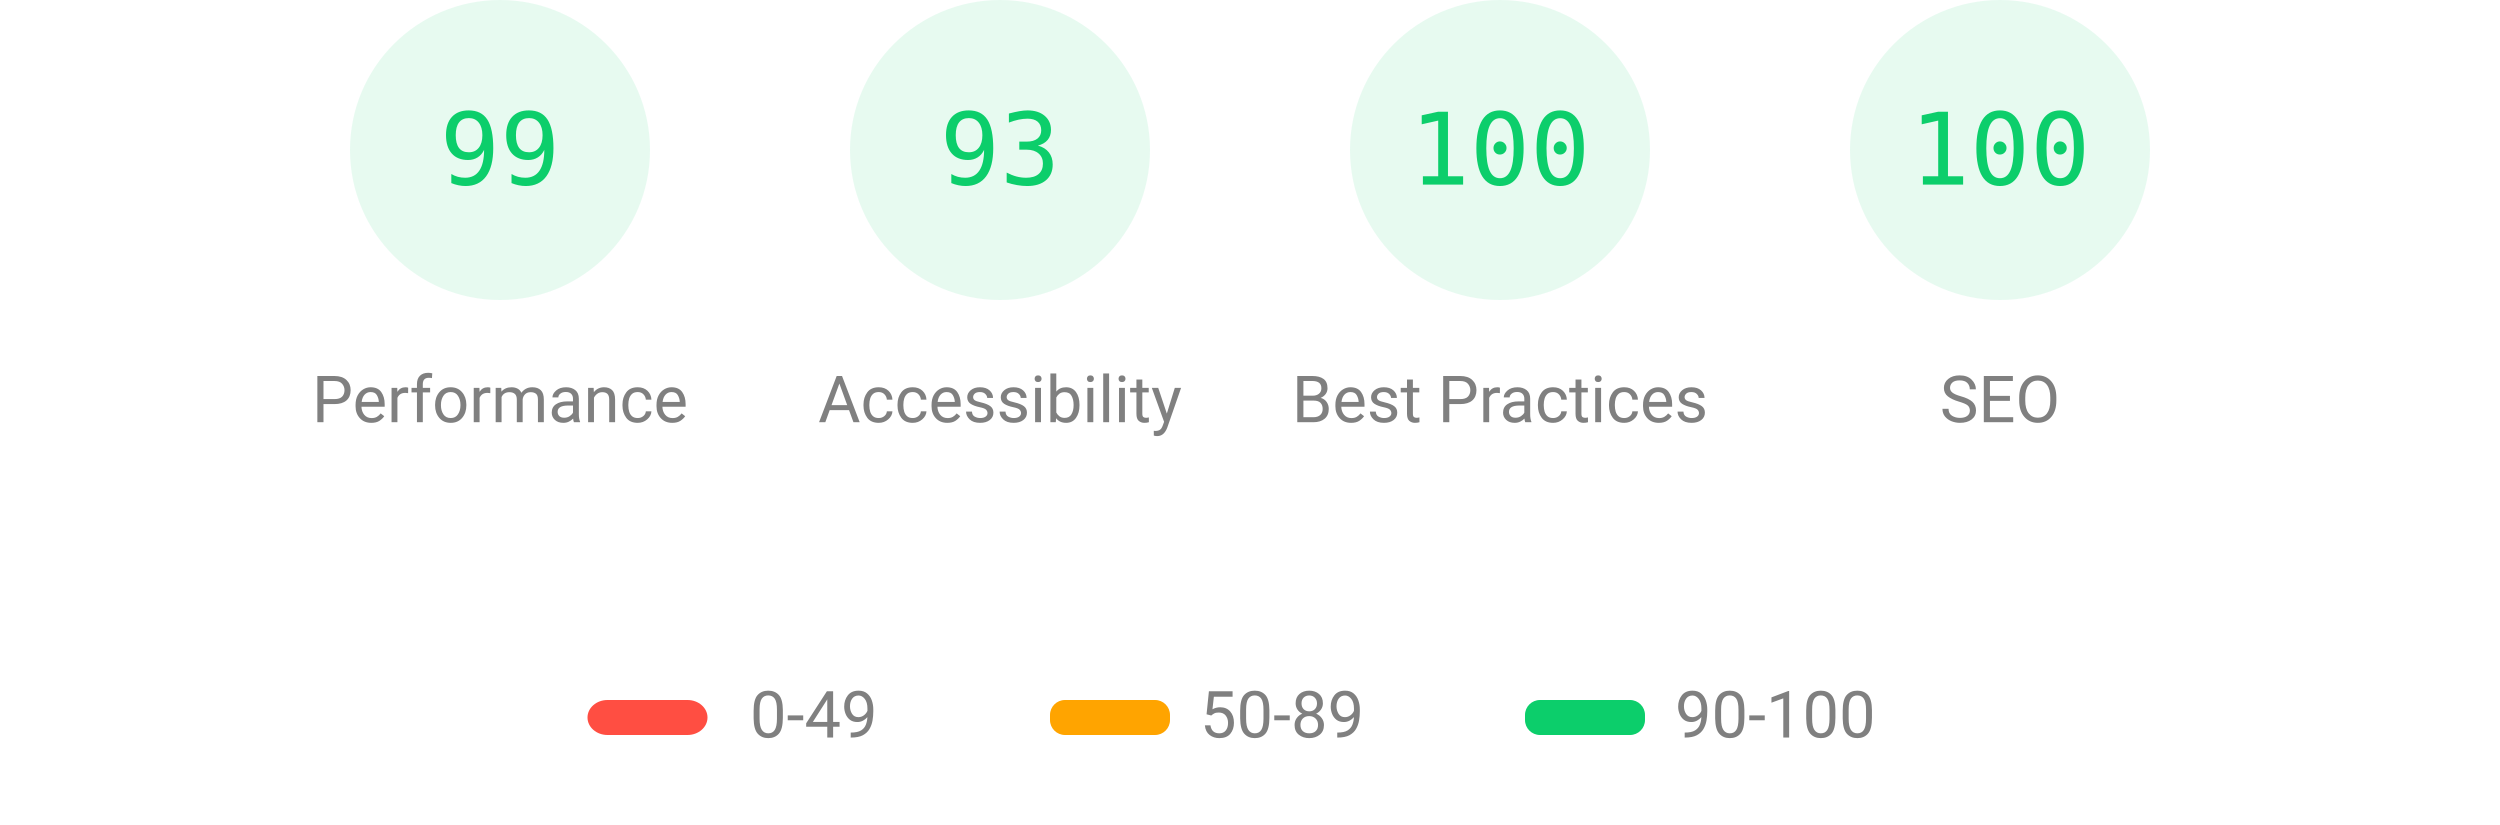
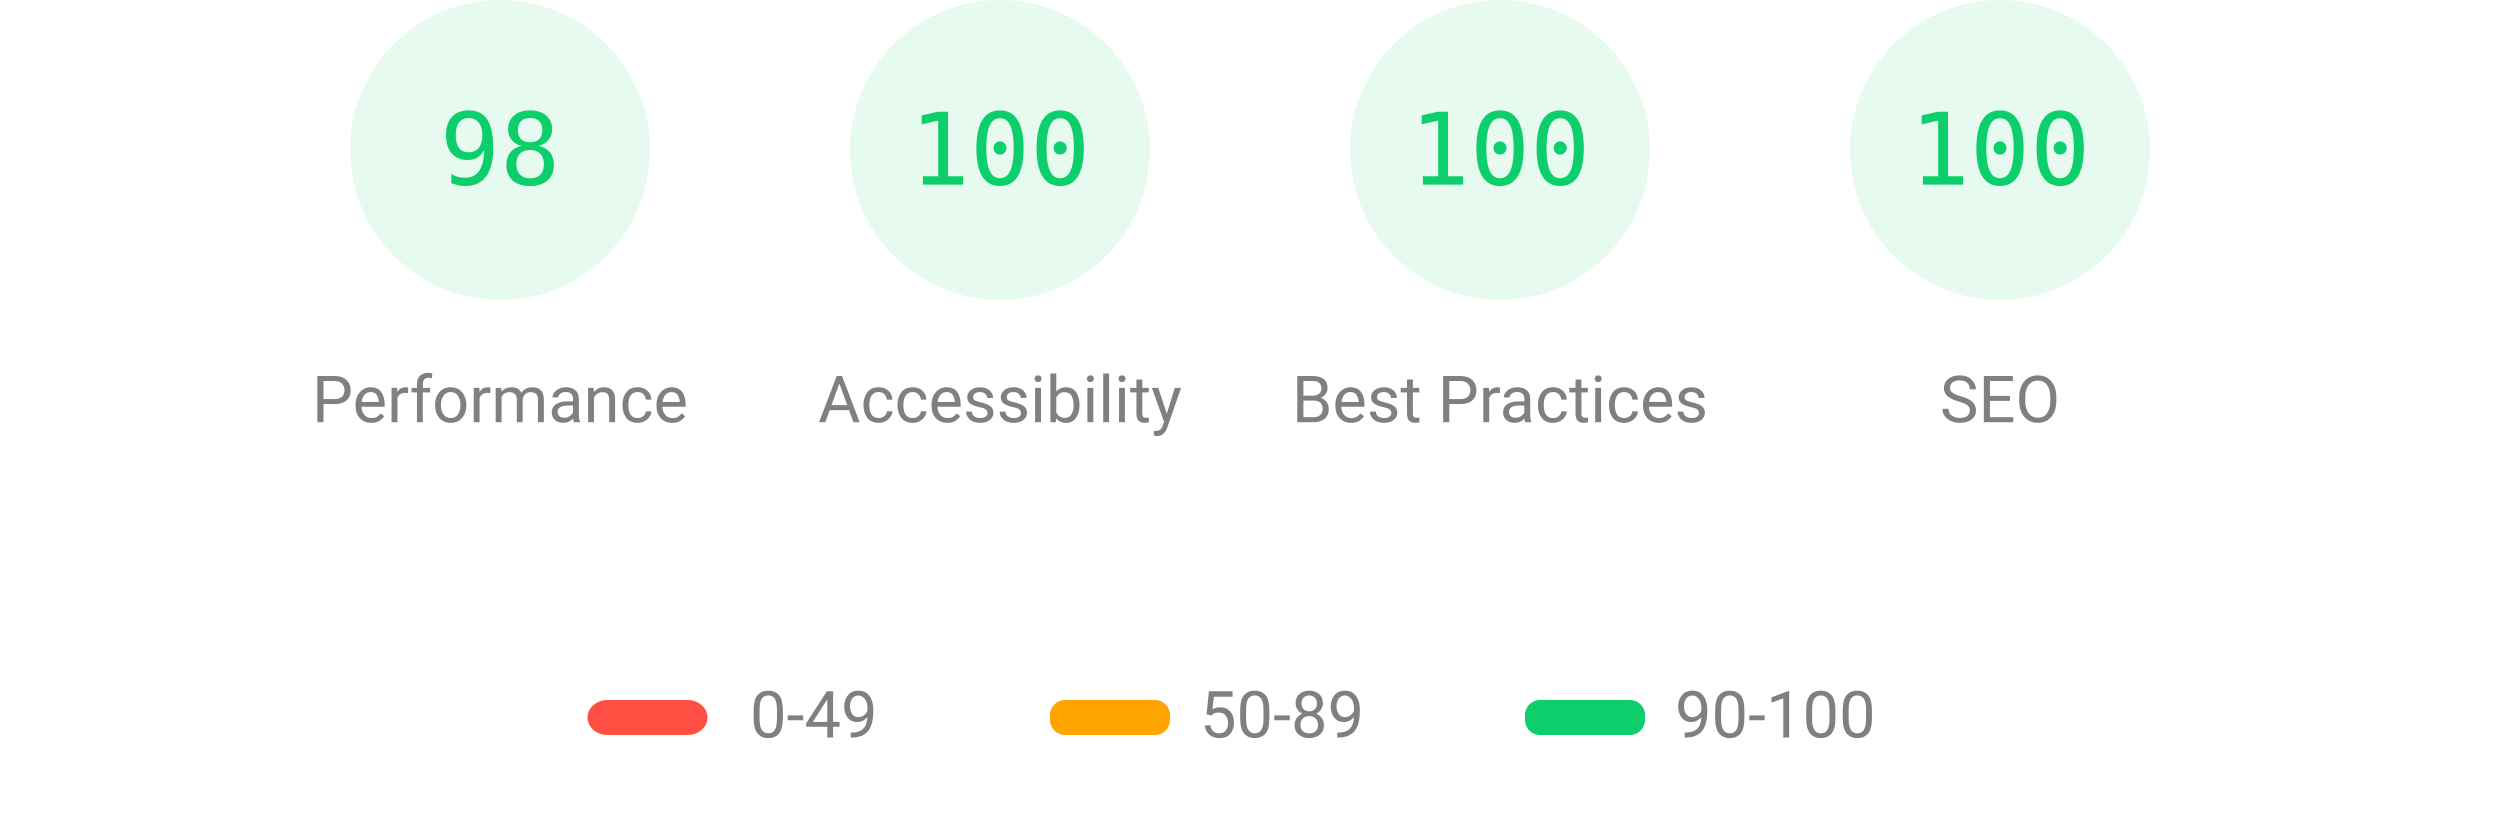
<svg xmlns="http://www.w3.org/2000/svg" width="1000" height="330" fill="none">
  <style>
    @keyframes load-gauge{0%{stroke-dasharray:0 350}}.gauge-base{opacity:.1}.gauge-arc{fill:none;animation-delay:250ms;stroke-linecap:round;transform:rotate(-90deg);transform-origin:100px 60px;animation:load-gauge 1s ease forwards}.gauge-text{font-size:40px;font-family:monospace;text-align:center;fill:currentcolor;stroke:none}.gauge-green{color:#0cce6b;fill:#0cce6b;stroke:#0cce6b}.gauge-title{stroke:none;font-size:26px;line-height:26px;font-family:-apple-system,BlinkMacSystemFont,"Segoe UI",Roboto,Oxygen,Ubuntu,Cantarell,"Open Sans","Helvetica Neue",sans-serif;fill:gray}
  </style>
  <svg width="200" height="200" x="100" class="gauge-perf gauge-green" viewBox="0 0 200 200">
    <circle cx="100" cy="60" r="56" stroke-width="8" class="gauge-base" />
-     <circle cx="100" cy="60" r="56" stroke-dasharray="340 351.858" stroke-width="8" class="gauge-arc" />
-     <text x="100" y="60" alignment-baseline="central" class="gauge-text" dominant-baseline="central" text-anchor="middle">99</text>
+     <circle cx="100" cy="60" r="56" stroke-dasharray="340 350" stroke-width="8" class="gauge-arc" />
+     <text x="100" y="60" alignment-baseline="central" class="gauge-text" dominant-baseline="central" text-anchor="middle">98</text>
    <text x="100" y="160" alignment-baseline="central" class="gauge-title" dominant-baseline="central" text-anchor="middle">Performance</text>
  </svg>
  ,
  <svg width="200" height="200" x="300" class="gauge-perf gauge-green" viewBox="0 0 200 200">
    <circle cx="100" cy="60" r="56" stroke-width="8" class="gauge-base" />
-     <circle cx="100" cy="60" r="56" stroke-dasharray="320 300" stroke-width="8" class="gauge-arc" />
-     <text x="100" y="60" alignment-baseline="central" class="gauge-text" dominant-baseline="central" text-anchor="middle">93</text>
+     <circle cx="100" cy="60" r="56" stroke-dasharray="350 350" stroke-width="8" class="gauge-arc" />
+     <text x="100" y="60" alignment-baseline="central" class="gauge-text" dominant-baseline="central" text-anchor="middle">100</text>
    <text x="100" y="160" alignment-baseline="central" class="gauge-title" dominant-baseline="central" text-anchor="middle">Accessibility</text>
  </svg>
  ,
  <svg width="200" height="200" x="500" class="gauge-perf gauge-green" viewBox="0 0 200 200">
    <circle cx="100" cy="60" r="56" stroke-width="8" class="gauge-base" />
    <circle cx="100" cy="60" r="56" stroke-dasharray="350 350" stroke-width="8" class="gauge-arc" />
    <text x="100" y="60" alignment-baseline="central" class="gauge-text" dominant-baseline="central" text-anchor="middle">100</text>
    <text x="100" y="160" alignment-baseline="central" class="gauge-title" dominant-baseline="central" text-anchor="middle">Best Practices</text>
  </svg>
  ,
  <svg width="200" height="200" x="700" class="gauge-perf gauge-green" viewBox="0 0 200 200">
    <circle cx="100" cy="60" r="56" stroke-width="8" class="gauge-base" />
    <circle cx="100" cy="60" r="56" stroke-dasharray="350 350" stroke-width="8" class="gauge-arc" />
    <text x="100" y="60" alignment-baseline="central" class="gauge-text" dominant-baseline="central" text-anchor="middle">100</text>
    <text x="100" y="160" alignment-baseline="central" class="gauge-title" dominant-baseline="central" text-anchor="middle">SEO</text>
  </svg>
  <svg width="604" height="76" x="200" y="250">
    <path id="canvas_background" fill="none" stroke="none" d="M-1-1h604v80H-1z" />
    <rect id="red" width="48" height="14" x="35" y="30" fill="#ff4e42" rx="8" />
    <rect id="orange" width="48" height="14" x="220" y="30" fill="#ffa400" rx="6" />
    <rect id="green" width="48" height="14" x="410" y="30" fill="#0cce6b" rx="6" />
    <text xml:space="preserve" id="red_legend" x="100" y="45" stroke="#ccc" class="metric gauge-title" font-size="26" text-anchor="start">0-49</text>
    <text xml:space="preserve" id="orange_legend" x="280" y="45" stroke="#ccc" class="metric gauge-title" font-size="26" text-anchor="start">50-89</text>
    <text xml:space="preserve" id="green_legend" x="470" y="45" stroke="#ccc" class="metric gauge-title" font-size="26" text-anchor="start">90-100</text>
  </svg>
</svg>
